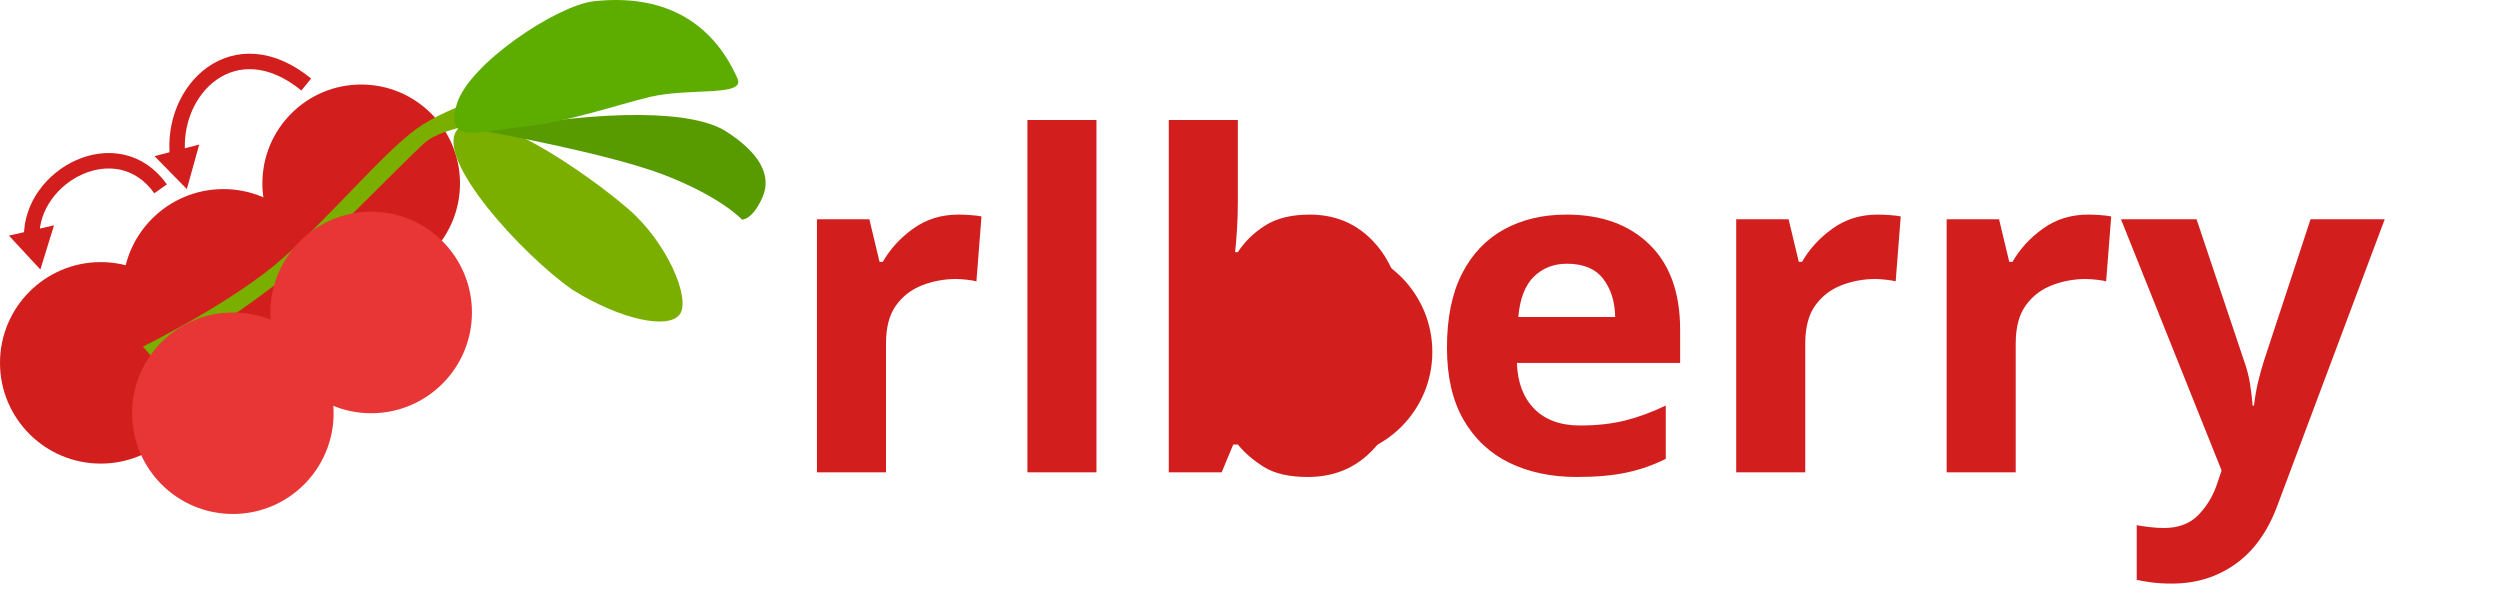
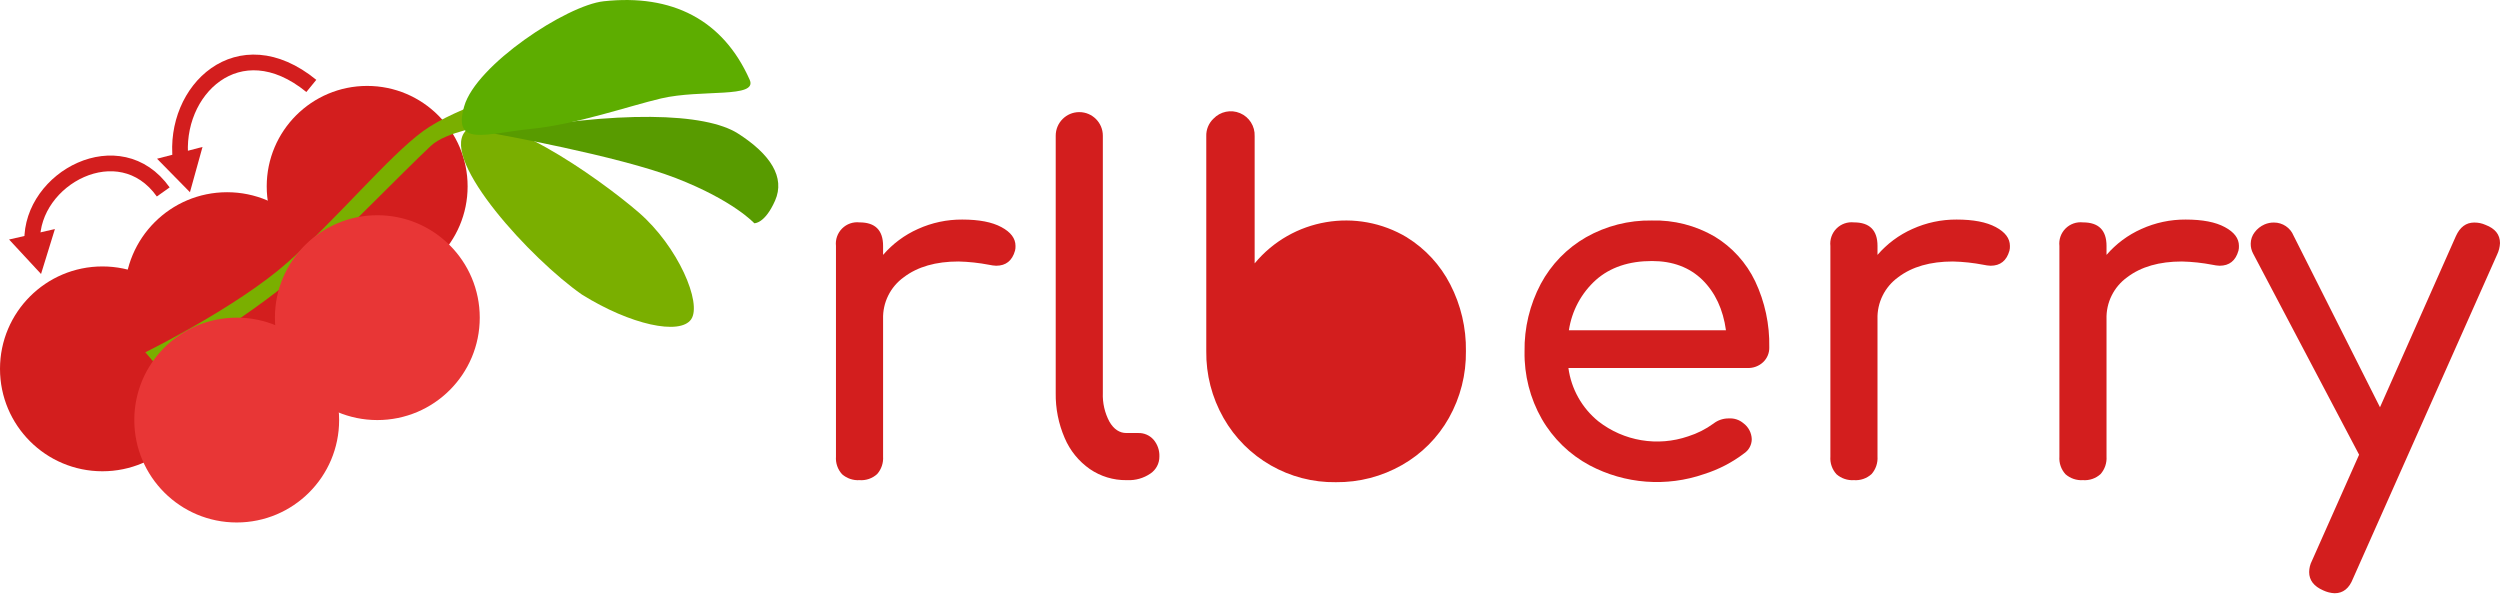
- <svg xmlns="http://www.w3.org/2000/svg" viewBox="0 0 647.16 155.39">
+ <svg xmlns="http://www.w3.org/2000/svg" viewBox="0 0 636.63 151.07">
  <defs>
-     <style>.cls-1,.cls-7{fill:#d31e1e;}.cls-2{fill:#7aaf00;}.cls-3{fill:#589b00;}.cls-4{fill:#5dad00;}.cls-5{fill:#e83636;}.cls-6{fill:none;stroke:#d31e1e;stroke-miterlimit:10;stroke-width:4px;}.cls-7{font-size:120px;font-family:Comfortaa-Bold, Comfortaa;font-weight:700;}</style>
+     <style>.cls-1{fill:#d31e1e;}.cls-2{fill:#7aaf00;}.cls-3{fill:#589b00;}.cls-4{fill:#5dad00;}.cls-5{fill:#e83636;}.cls-6{fill:none;stroke:#d31e1e;stroke-miterlimit:10;stroke-width:4px;}</style>
  </defs>
  <g id="Calque_2" data-name="Calque 2">
    <g id="berries_down">
      <circle class="cls-1" cx="26.08" cy="93.93" r="26.08" />
      <circle class="cls-1" cx="57.83" cy="75.03" r="26.08" />
      <circle class="cls-1" cx="93.5" cy="47.46" r="25.58" />
    </g>
    <g id="leaves">
      <path class="cls-2" d="M37,89.71S60.32,78.26,73.22,66.83s25.75-27,34.47-33.4,27.09-11.38,27.09-11.38l0,6.41s-2.76.74-6.49,2.05c-5.32,1.87-14.59,2.91-18.6,6.66-6.83,6.39-25.17,25.25-32.93,32C60.85,82.83,40.49,93.76,40.49,93.76Z" />
      <path class="cls-2" d="M118.38,33.55c6.36-7.93,34.2,11.85,44.25,20.53S178.84,77.22,176,81.32,160.58,82.75,148.17,75C135.26,66,112.36,41.08,118.38,33.55Z" />
      <path class="cls-3" d="M125.65,34c32-6,54-5.29,62.28,0S200,45.16,197.37,51.1s-5.29,5.75-5.29,5.75-5.29-5.81-20-11.51S125.65,34,125.65,34Z" />
      <path class="cls-4" d="M118.21,27.07c3-10.52,26.07-25.73,35.53-26.75,17.38-1.89,30.37,4.67,37.17,20,2.12,4.78-12.28,2.34-22.57,4.75-8,1.88-21.65,6.62-33.06,7.75S115.18,37.59,118.21,27.07Z" />
    </g>
    <g id="berries_up">
      <circle class="cls-5" cx="96.09" cy="80.89" r="26.08" />
      <circle class="cls-5" cx="60.28" cy="106.97" r="26.08" />
    </g>
    <g id="Arrows">
      <path class="cls-6" d="M79.28,21.88C60.74,6.75,44,23.05,46,40.67" />
      <polygon class="cls-1" points="39.99 40.42 48.37 48.95 51.57 37.42 39.99 40.42" />
      <path class="cls-6" d="M41.57,48.88C30.48,33.27,7.88,45.31,8.2,61.44" />
      <polygon class="cls-1" points="2.31 60.99 10.45 69.77 13.98 58.33 2.31 60.99" />
    </g>
    <g id="Title_wide" data-name="Title wide">
-       <text class="cls-7" transform="translate(202.12 122.27)">rlberry</text>
+       <path class="cls-1" d="M255,57.83q3.6,1.92,3.6,4.8a4.21,4.21,0,0,1-.12,1.2q-1.08,3.84-4.8,3.84a10.11,10.11,0,0,1-1.8-.24,47.3,47.3,0,0,0-7.8-.84q-8.64,0-13.92,4a12.66,12.66,0,0,0-5.28,10.68v35a6.15,6.15,0,0,1-1.5,4.44,6,6,0,0,1-4.5,1.56,6.15,6.15,0,0,1-4.44-1.5,6,6,0,0,1-1.56-4.5V62.63a5.44,5.44,0,0,1,6-6q6,0,6,6v2.28a25.32,25.32,0,0,1,8.88-6.6,26.94,26.94,0,0,1,11.28-2.4Q251.44,55.91,255,57.83Z" />
+       <path class="cls-1" d="M277.54,119.45a18.39,18.39,0,0,1-6.42-7.92,27.78,27.78,0,0,1-2.28-11.46V34.55a6,6,0,1,1,12,0v65.52a14.37,14.37,0,0,0,1.68,7.32q1.68,2.88,4.32,2.88h3a5,5,0,0,1,3.9,1.68,6.24,6.24,0,0,1,1.5,4.32,5.15,5.15,0,0,1-2.28,4.32,9.66,9.66,0,0,1-5.88,1.68h-.24A16.14,16.14,0,0,1,277.54,119.45Z" />
+       <path class="cls-1" d="M358.3,60.47a30.31,30.31,0,0,1,11,11.94,35.82,35.82,0,0,1,4,17,33.82,33.82,0,0,1-4.32,17,31.56,31.56,0,0,1-11.94,12,33.23,33.23,0,0,1-16.86,4.38,32.37,32.37,0,0,1-28.62-16.38,33.46,33.46,0,0,1-4.38-17V34.67A5.89,5.89,0,0,1,309,30.23a6.09,6.09,0,0,1,10.5,4.44v32.4a30.21,30.21,0,0,1,38.82-6.6ZM351.1,109a21.09,21.09,0,0,0,7.68-8.1,23.62,23.62,0,0,0,2.82-11.52,23.28,23.28,0,0,0-2.82-11.46,21.2,21.2,0,0,0-7.68-8,21,21,0,0,0-29.34,8A23.69,23.69,0,0,0,319,89.39a24,24,0,0,0,2.76,11.52A21.16,21.16,0,0,0,351.1,109Z" />
+       <path class="cls-1" d="M449,92.21a5.5,5.5,0,0,1-4,1.5H399.4A21.1,21.1,0,0,0,407,107.27a24.34,24.34,0,0,0,22.91,3.84,22.39,22.39,0,0,0,6.42-3.24,6.25,6.25,0,0,1,4-1.32,5.18,5.18,0,0,1,3.6,1.2,5.27,5.27,0,0,1,2.16,4.08,4.37,4.37,0,0,1-1.92,3.6A33.36,33.36,0,0,1,434,120.71a36.64,36.64,0,0,1-29.22-2.22,30.82,30.82,0,0,1-12.17-11.82,33.5,33.5,0,0,1-4.38-17.16,35.59,35.59,0,0,1,4.13-17.22A30,30,0,0,1,403.9,60.41a32.86,32.86,0,0,1,16.73-4.26,30.16,30.16,0,0,1,16,4.08,26.93,26.93,0,0,1,10.33,11.4,37.59,37.59,0,0,1,3.59,16.8A5,5,0,0,1,449,92.21ZM406.42,71.27a21.5,21.5,0,0,0-6.9,12.84h40q-1.1-8-6-12.84c-3.29-3.2-7.56-4.8-12.85-4.8Q411.87,66.47,406.42,71.27Z" />
+       <path class="cls-1" d="M508.23,57.83q3.6,1.92,3.6,4.8a4.21,4.21,0,0,1-.12,1.2q-1.08,3.84-4.8,3.84a10.11,10.11,0,0,1-1.8-.24,47.3,47.3,0,0,0-7.8-.84q-8.64,0-13.92,4a12.66,12.66,0,0,0-5.28,10.68v35a6.15,6.15,0,0,1-1.5,4.44,6,6,0,0,1-4.5,1.56,6.15,6.15,0,0,1-4.44-1.5,6,6,0,0,1-1.56-4.5V62.63a5.44,5.44,0,0,1,6-6q6,0,6,6v2.28a25.32,25.32,0,0,1,8.88-6.6,26.94,26.94,0,0,1,11.28-2.4Q504.63,55.91,508.23,57.83Z" />
+       <path class="cls-1" d="M566.55,57.83q3.6,1.92,3.6,4.8a4.21,4.21,0,0,1-.12,1.2q-1.08,3.84-4.8,3.84a10.11,10.11,0,0,1-1.8-.24,47.3,47.3,0,0,0-7.8-.84q-8.64,0-13.92,4a12.66,12.66,0,0,0-5.28,10.68v35a6.15,6.15,0,0,1-1.5,4.44,6,6,0,0,1-4.5,1.56,6.15,6.15,0,0,1-4.44-1.5,6,6,0,0,1-1.56-4.5V62.63a5.44,5.44,0,0,1,6-6q6,0,6,6v2.28a25.32,25.32,0,0,1,8.88-6.6,26.94,26.94,0,0,1,11.28-2.4Q563,55.91,566.55,57.83Z" />
+       <path class="cls-1" d="M636.63,61.91a7.56,7.56,0,0,1-.72,2.88l-36.72,82.56q-1.44,3.72-4.68,3.72a7.56,7.56,0,0,1-2.88-.72q-3.6-1.56-3.6-4.68a6.39,6.39,0,0,1,.72-2.88l12-27-27-51.24a5.11,5.11,0,0,1-.6-2.52,4.79,4.79,0,0,1,1-2.88,6.33,6.33,0,0,1,2.52-2,5.85,5.85,0,0,1,2.4-.48,5.38,5.38,0,0,1,5,3.36l22,43.68,19.32-43.56q1.56-3.48,4.68-3.48a6.88,6.88,0,0,1,2.88.6Q636.63,58.67,636.63,61.91Z" />
      <circle class="cls-1" cx="343.39" cy="91.1" r="27.39" />
    </g>
  </g>
</svg>
